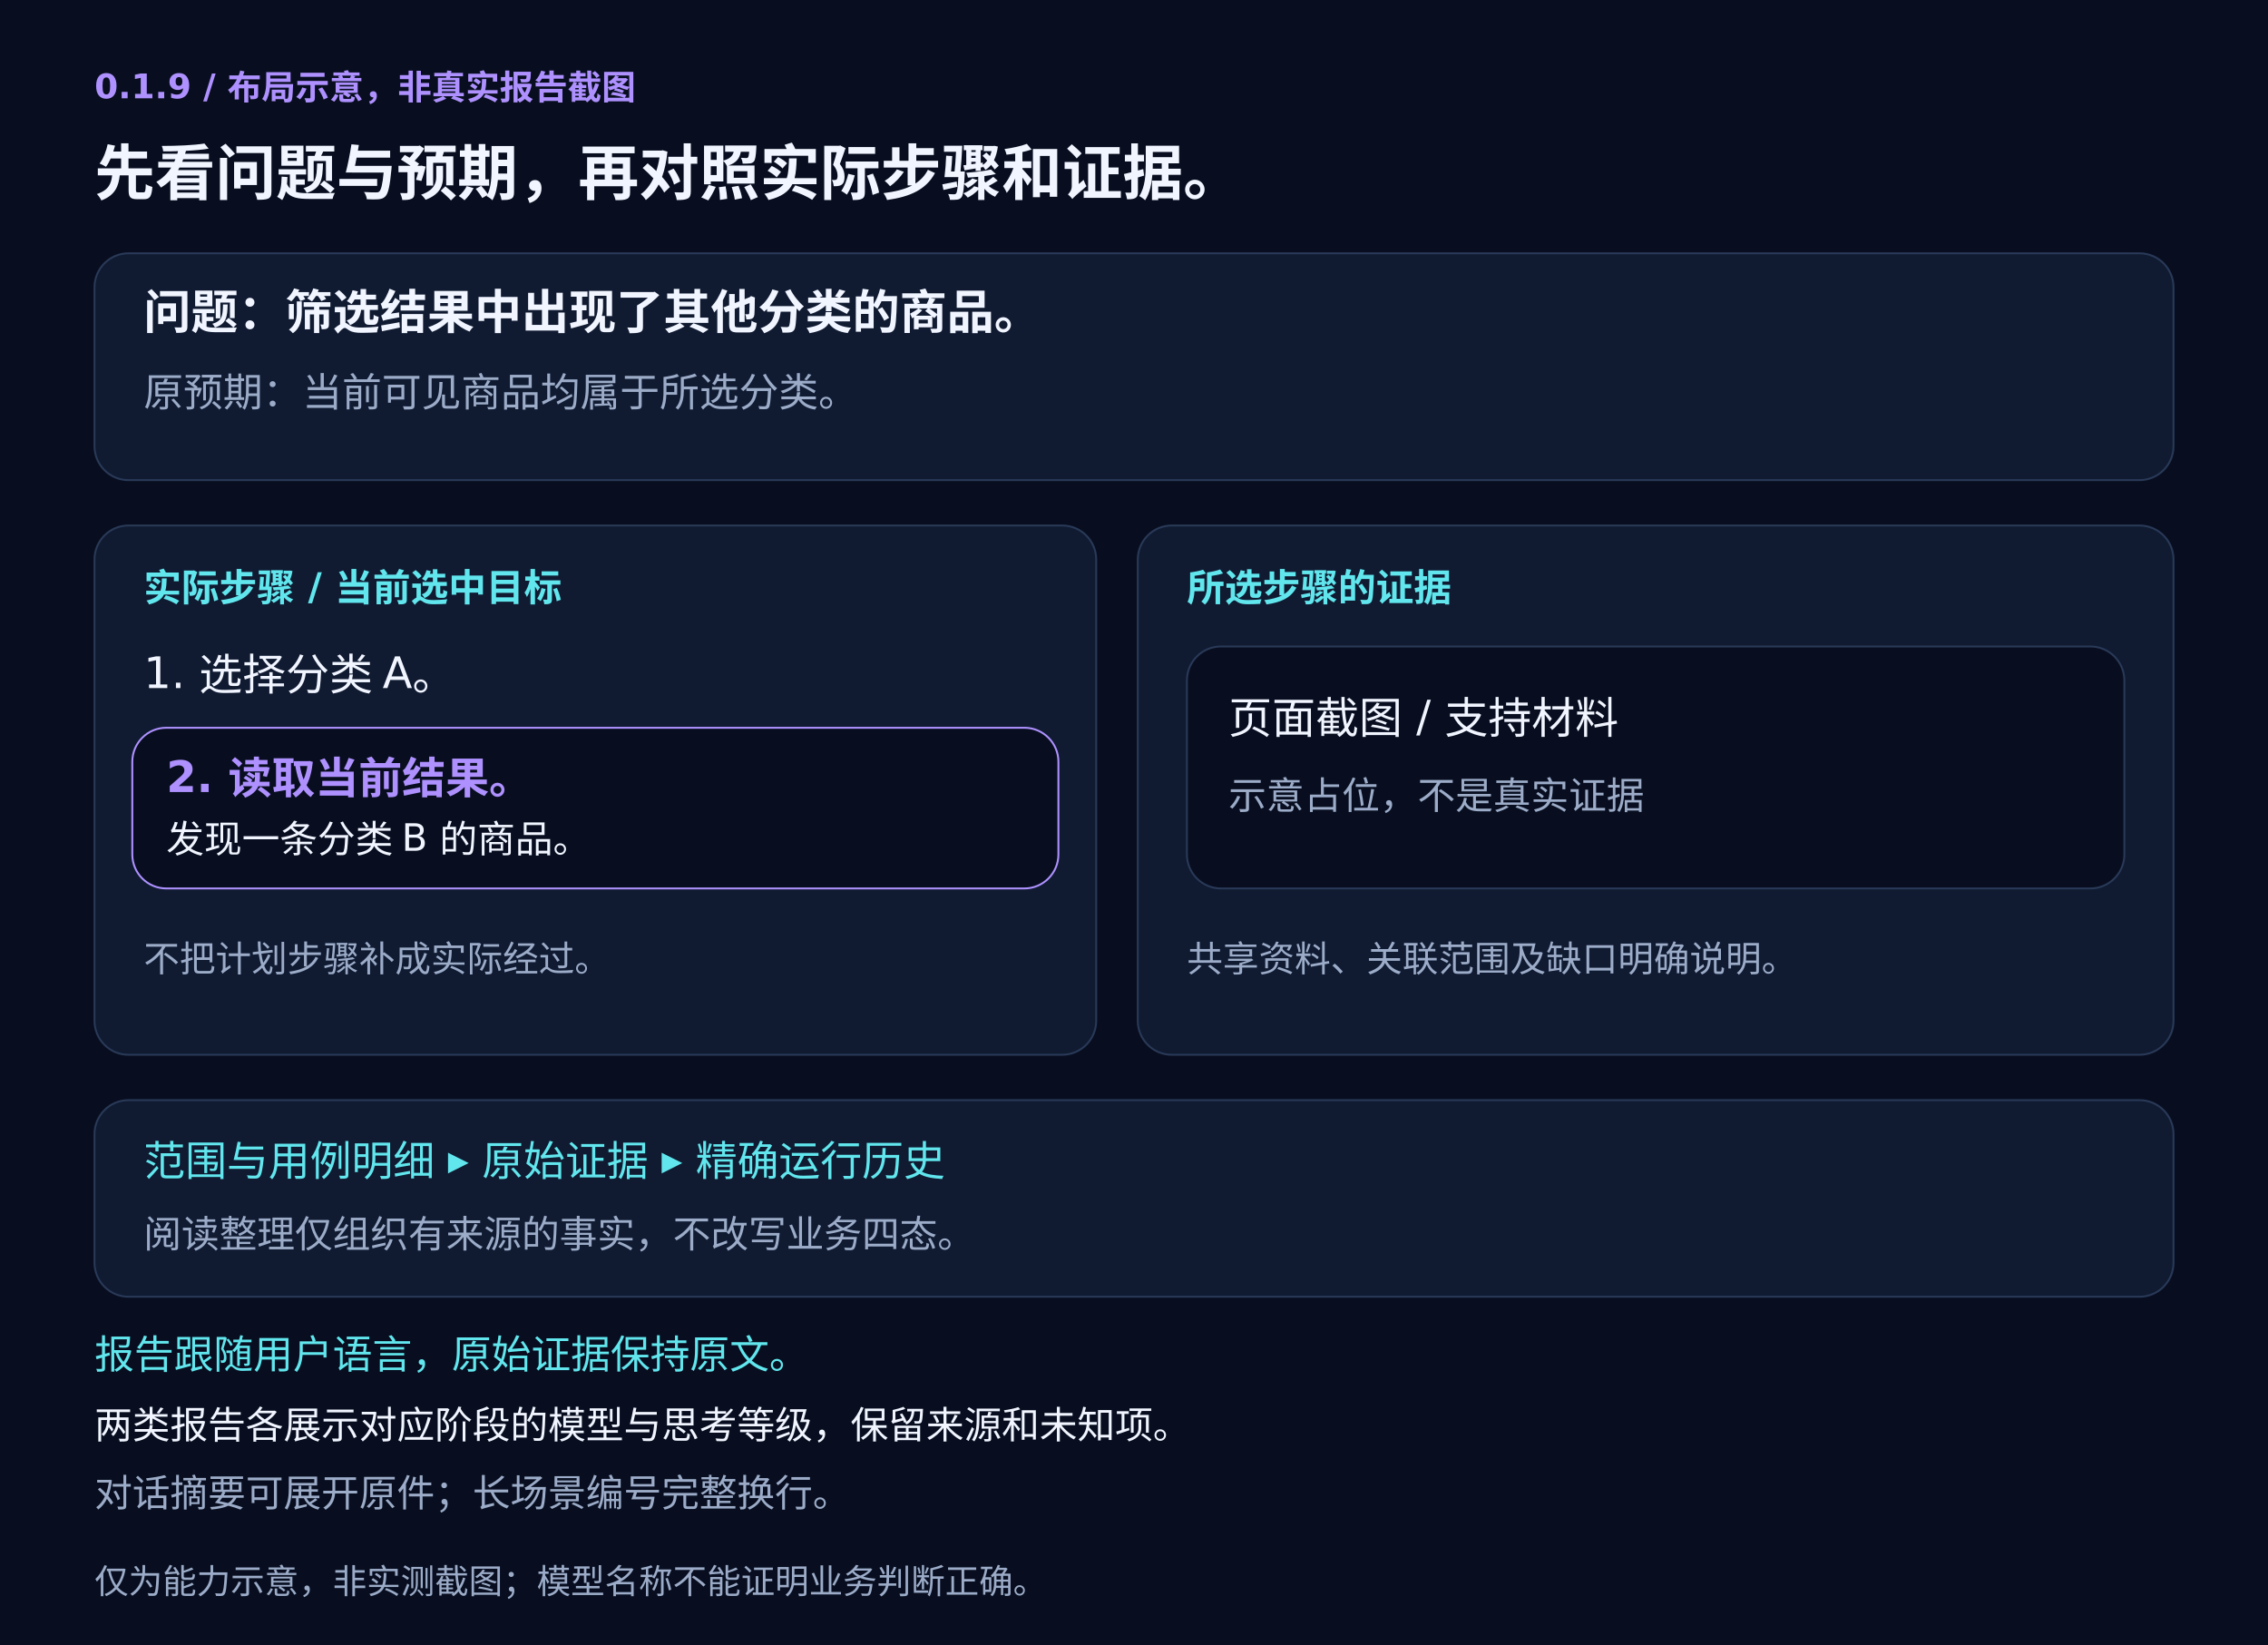
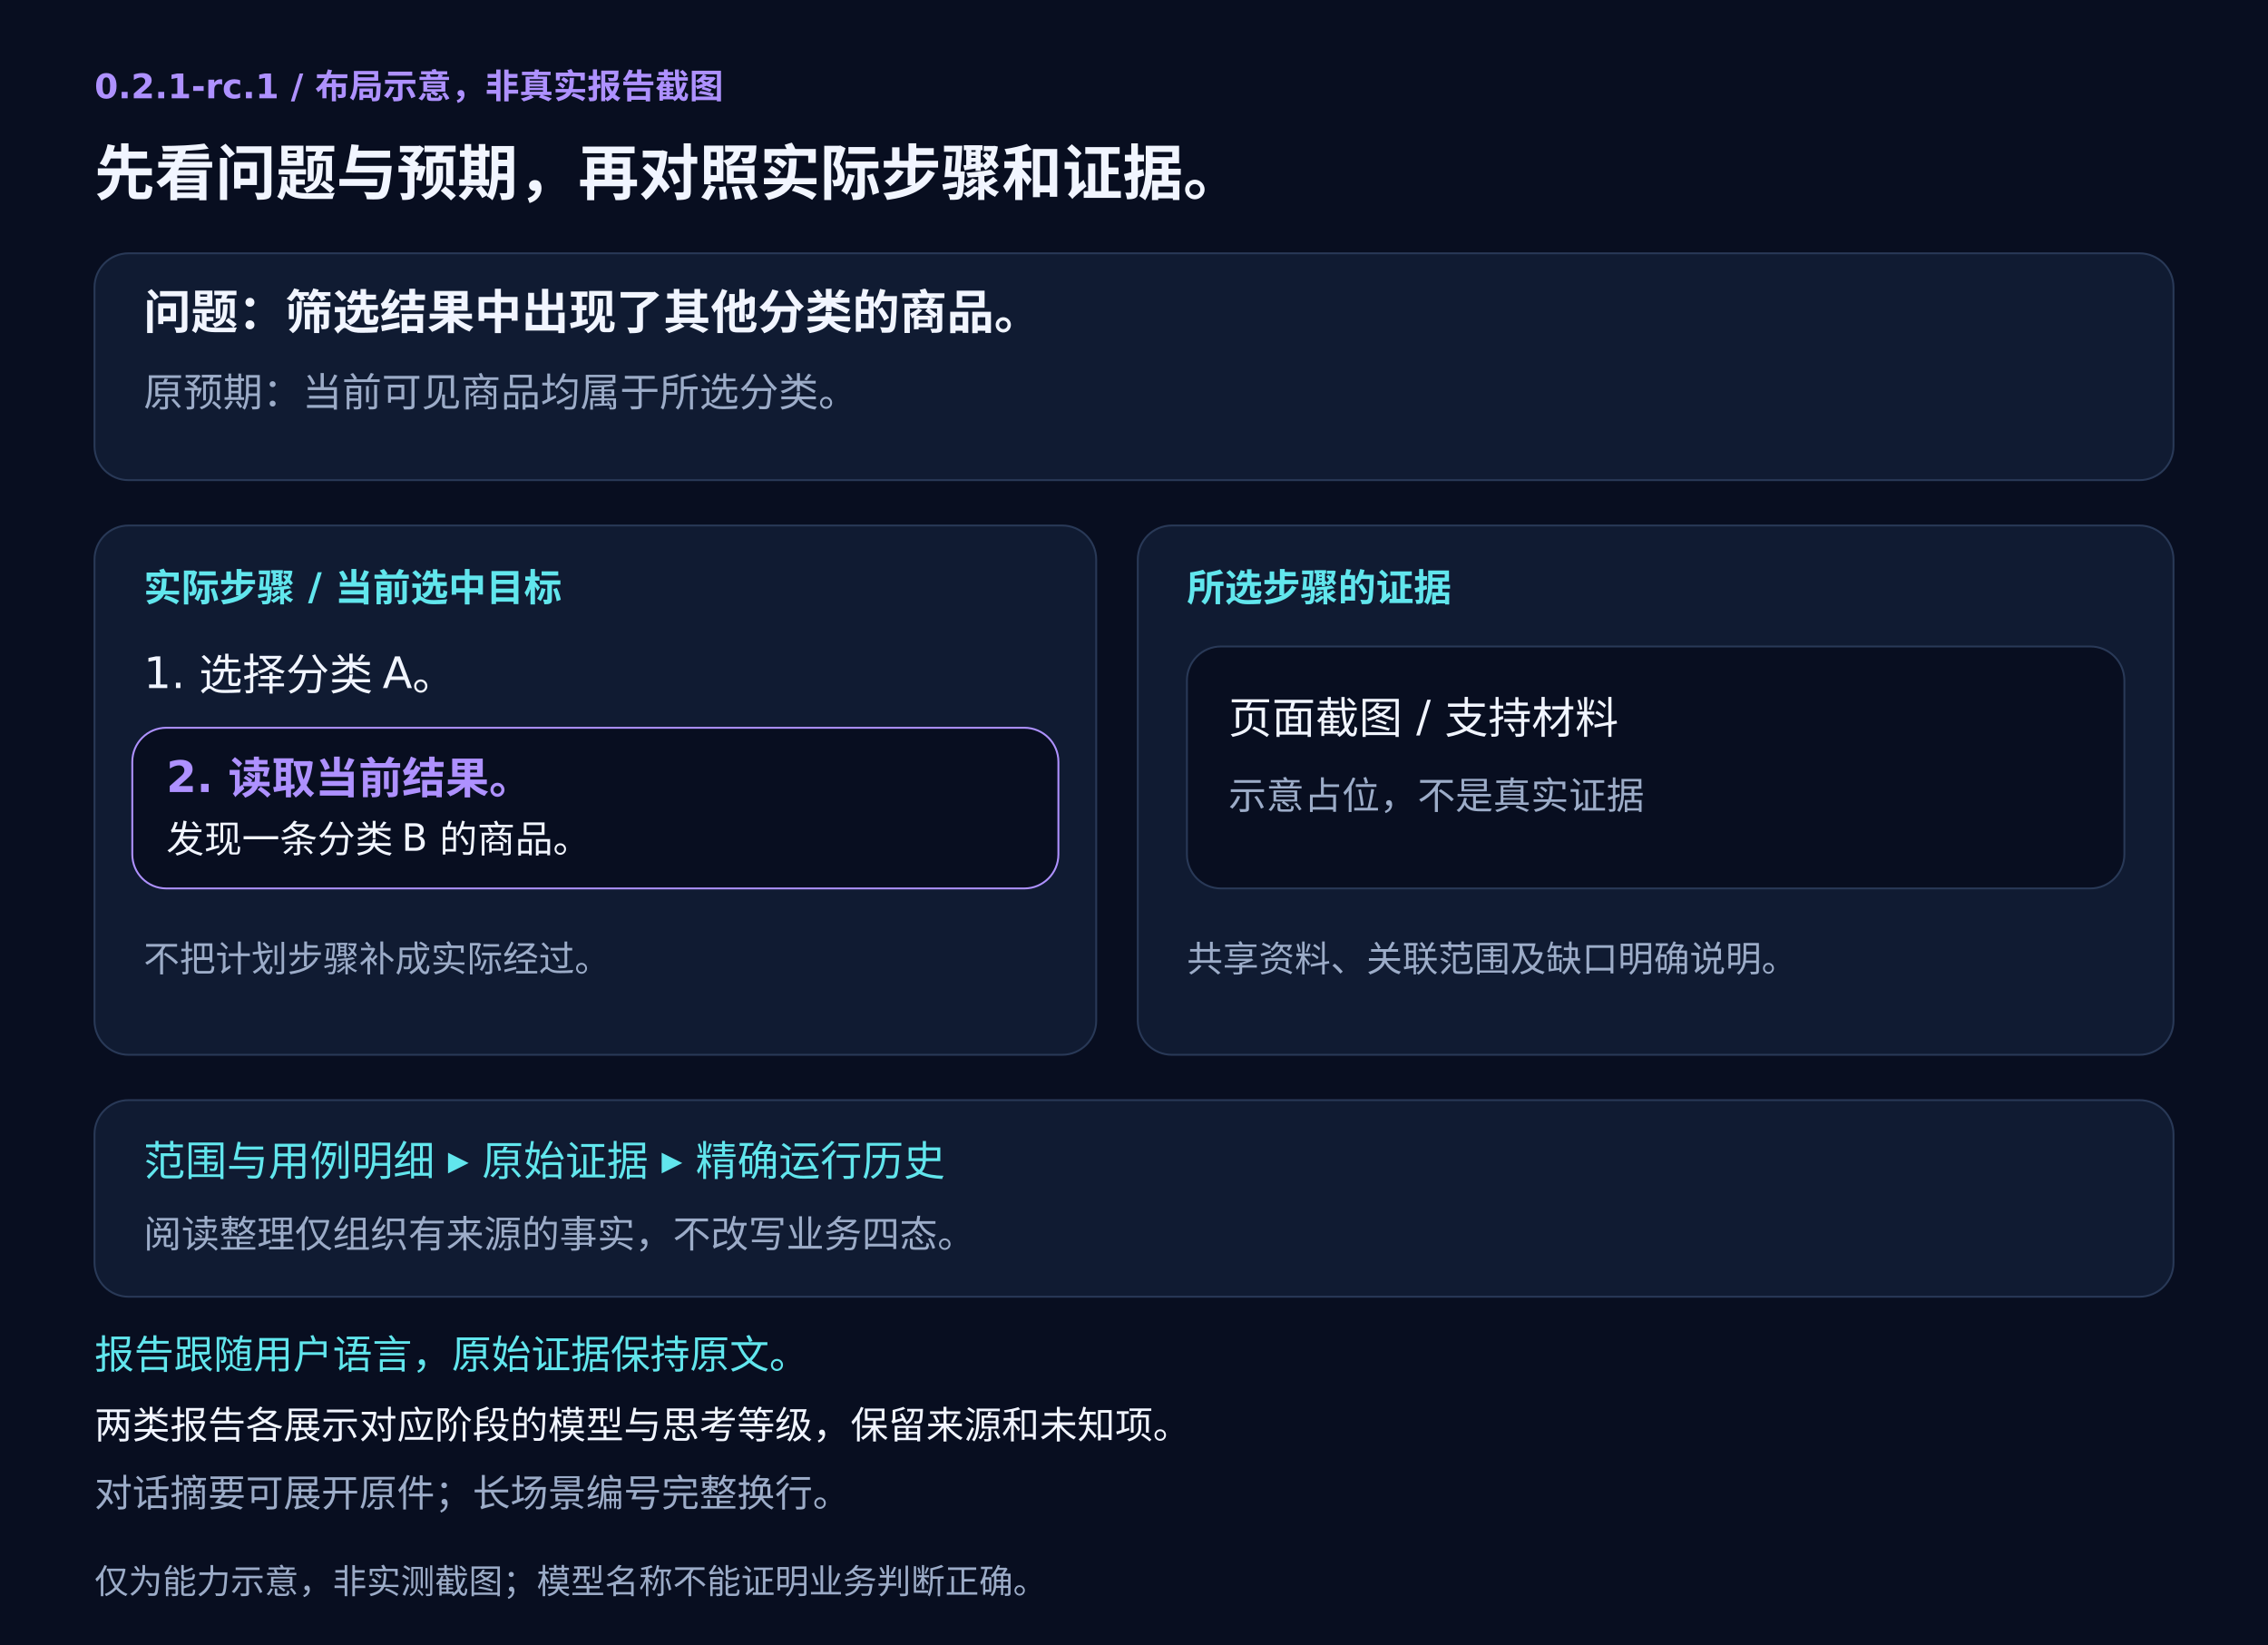
<svg xmlns="http://www.w3.org/2000/svg" width="1200" height="870" viewBox="0 0 1200 870" role="img" aria-label="方案 B 报告阅读 — 能力示意">
  <defs>
    <linearGradient id="g">
      <stop stop-color="#61e6ed" />
      <stop offset="1" stop-color="#ae91ff" />
    </linearGradient>
    <marker id="arrow" markerWidth="8" markerHeight="8" refX="7" refY="4" orient="auto">
      <path d="M0,0 L8,4 L0,8" fill="#61e6ed" />
    </marker>
  </defs>
  <g font-family="DejaVu Sans, Noto Sans CJK SC, sans-serif">
    <rect x="0" y="0" width="1200" height="870" rx="0" fill="#080e20" stroke="#080e20" />
    <path d="M0,2 H1200" stroke="url(#g)" stroke-width="4" />
-     <text x="50" y="52" font-size="18" fill="#ae91ff" font-weight="700">0.1.9 / 布局示意，非真实报告截图</text>
+     <text x="50" y="52" font-size="18" fill="#ae91ff" font-weight="700">0.2.1-rc.1 / 布局示意，非真实报告截图</text>
    <text x="50" y="103" font-size="32" fill="#f1f5ff" font-weight="700">先看问题与预期，再对照实际步骤和证据。</text>
    <rect x="50" y="134" width="1100" height="120" rx="18" fill="#101b32" stroke="#293957" />
    <text x="76" y="174" font-size="25" fill="#f1f5ff" font-weight="700">问题：筛选结果中出现了其他分类的商品。</text>
    <text x="76" y="215" font-size="21" fill="#9cacc8" font-weight="400">原预期：当前可见商品均属于所选分类。</text>
    <rect x="50" y="278" width="530" height="280" rx="18" fill="#101b32" stroke="#293957" />
    <rect x="602" y="278" width="548" height="280" rx="18" fill="#101b32" stroke="#293957" />
    <text x="76" y="318" font-size="20" fill="#61e6ed" font-weight="700">实际步骤 / 当前选中目标</text>
    <text x="76" y="364" font-size="23" fill="#f1f5ff" font-weight="400">1. 选择分类 A。</text>
    <rect x="70" y="385" width="490" height="85" rx="18" fill="#080e20" stroke="#ae91ff" />
    <text x="88" y="419" font-size="23" fill="#ae91ff" font-weight="700">2. 读取当前结果。</text>
    <text x="88" y="451" font-size="20" fill="#f1f5ff" font-weight="400">发现一条分类 B 的商品。</text>
    <text x="76" y="514" font-size="19" fill="#9cacc8" font-weight="400">不把计划步骤补成实际经过。</text>
    <text x="628" y="318" font-size="20" fill="#61e6ed" font-weight="700">所选步骤的证据</text>
    <rect x="628" y="342" width="496" height="128" rx="18" fill="#080e20" stroke="#293957" />
    <text x="650" y="388" font-size="23" fill="#f1f5ff" font-weight="400">页面截图 / 支持材料</text>
    <text x="650" y="428" font-size="20" fill="#9cacc8" font-weight="400">示意占位，不是真实证据</text>
    <text x="628" y="514" font-size="19" fill="#9cacc8" font-weight="400">共享资料、关联范围及缺口明确说明。</text>
    <rect x="50" y="582" width="1100" height="104" rx="18" fill="#101b32" stroke="#293957" />
    <text x="76" y="622" font-size="22" fill="#61e6ed" font-weight="400">范围与用例明细 ▸ 原始证据 ▸ 精确运行历史</text>
    <text x="76" y="660" font-size="20" fill="#9cacc8" font-weight="400">阅读整理仅组织有来源的事实，不改写业务四态。</text>
    <text x="50" y="724" font-size="21" fill="#61e6ed" font-weight="400">报告跟随用户语言，原始证据保持原文。</text>
    <text x="50" y="761" font-size="20" fill="#f1f5ff" font-weight="400">两类报告各展示对应阶段的模型与思考等级，保留来源和未知项。</text>
    <text x="50" y="797" font-size="20" fill="#9cacc8" font-weight="400">对话摘要可展开原件；长场景编号完整换行。</text>
    <text x="50" y="843" font-size="18" fill="#9cacc8" font-weight="400">仅为能力示意，非实测截图；模型名称不能证明业务判断正确。</text>
  </g>
</svg>
